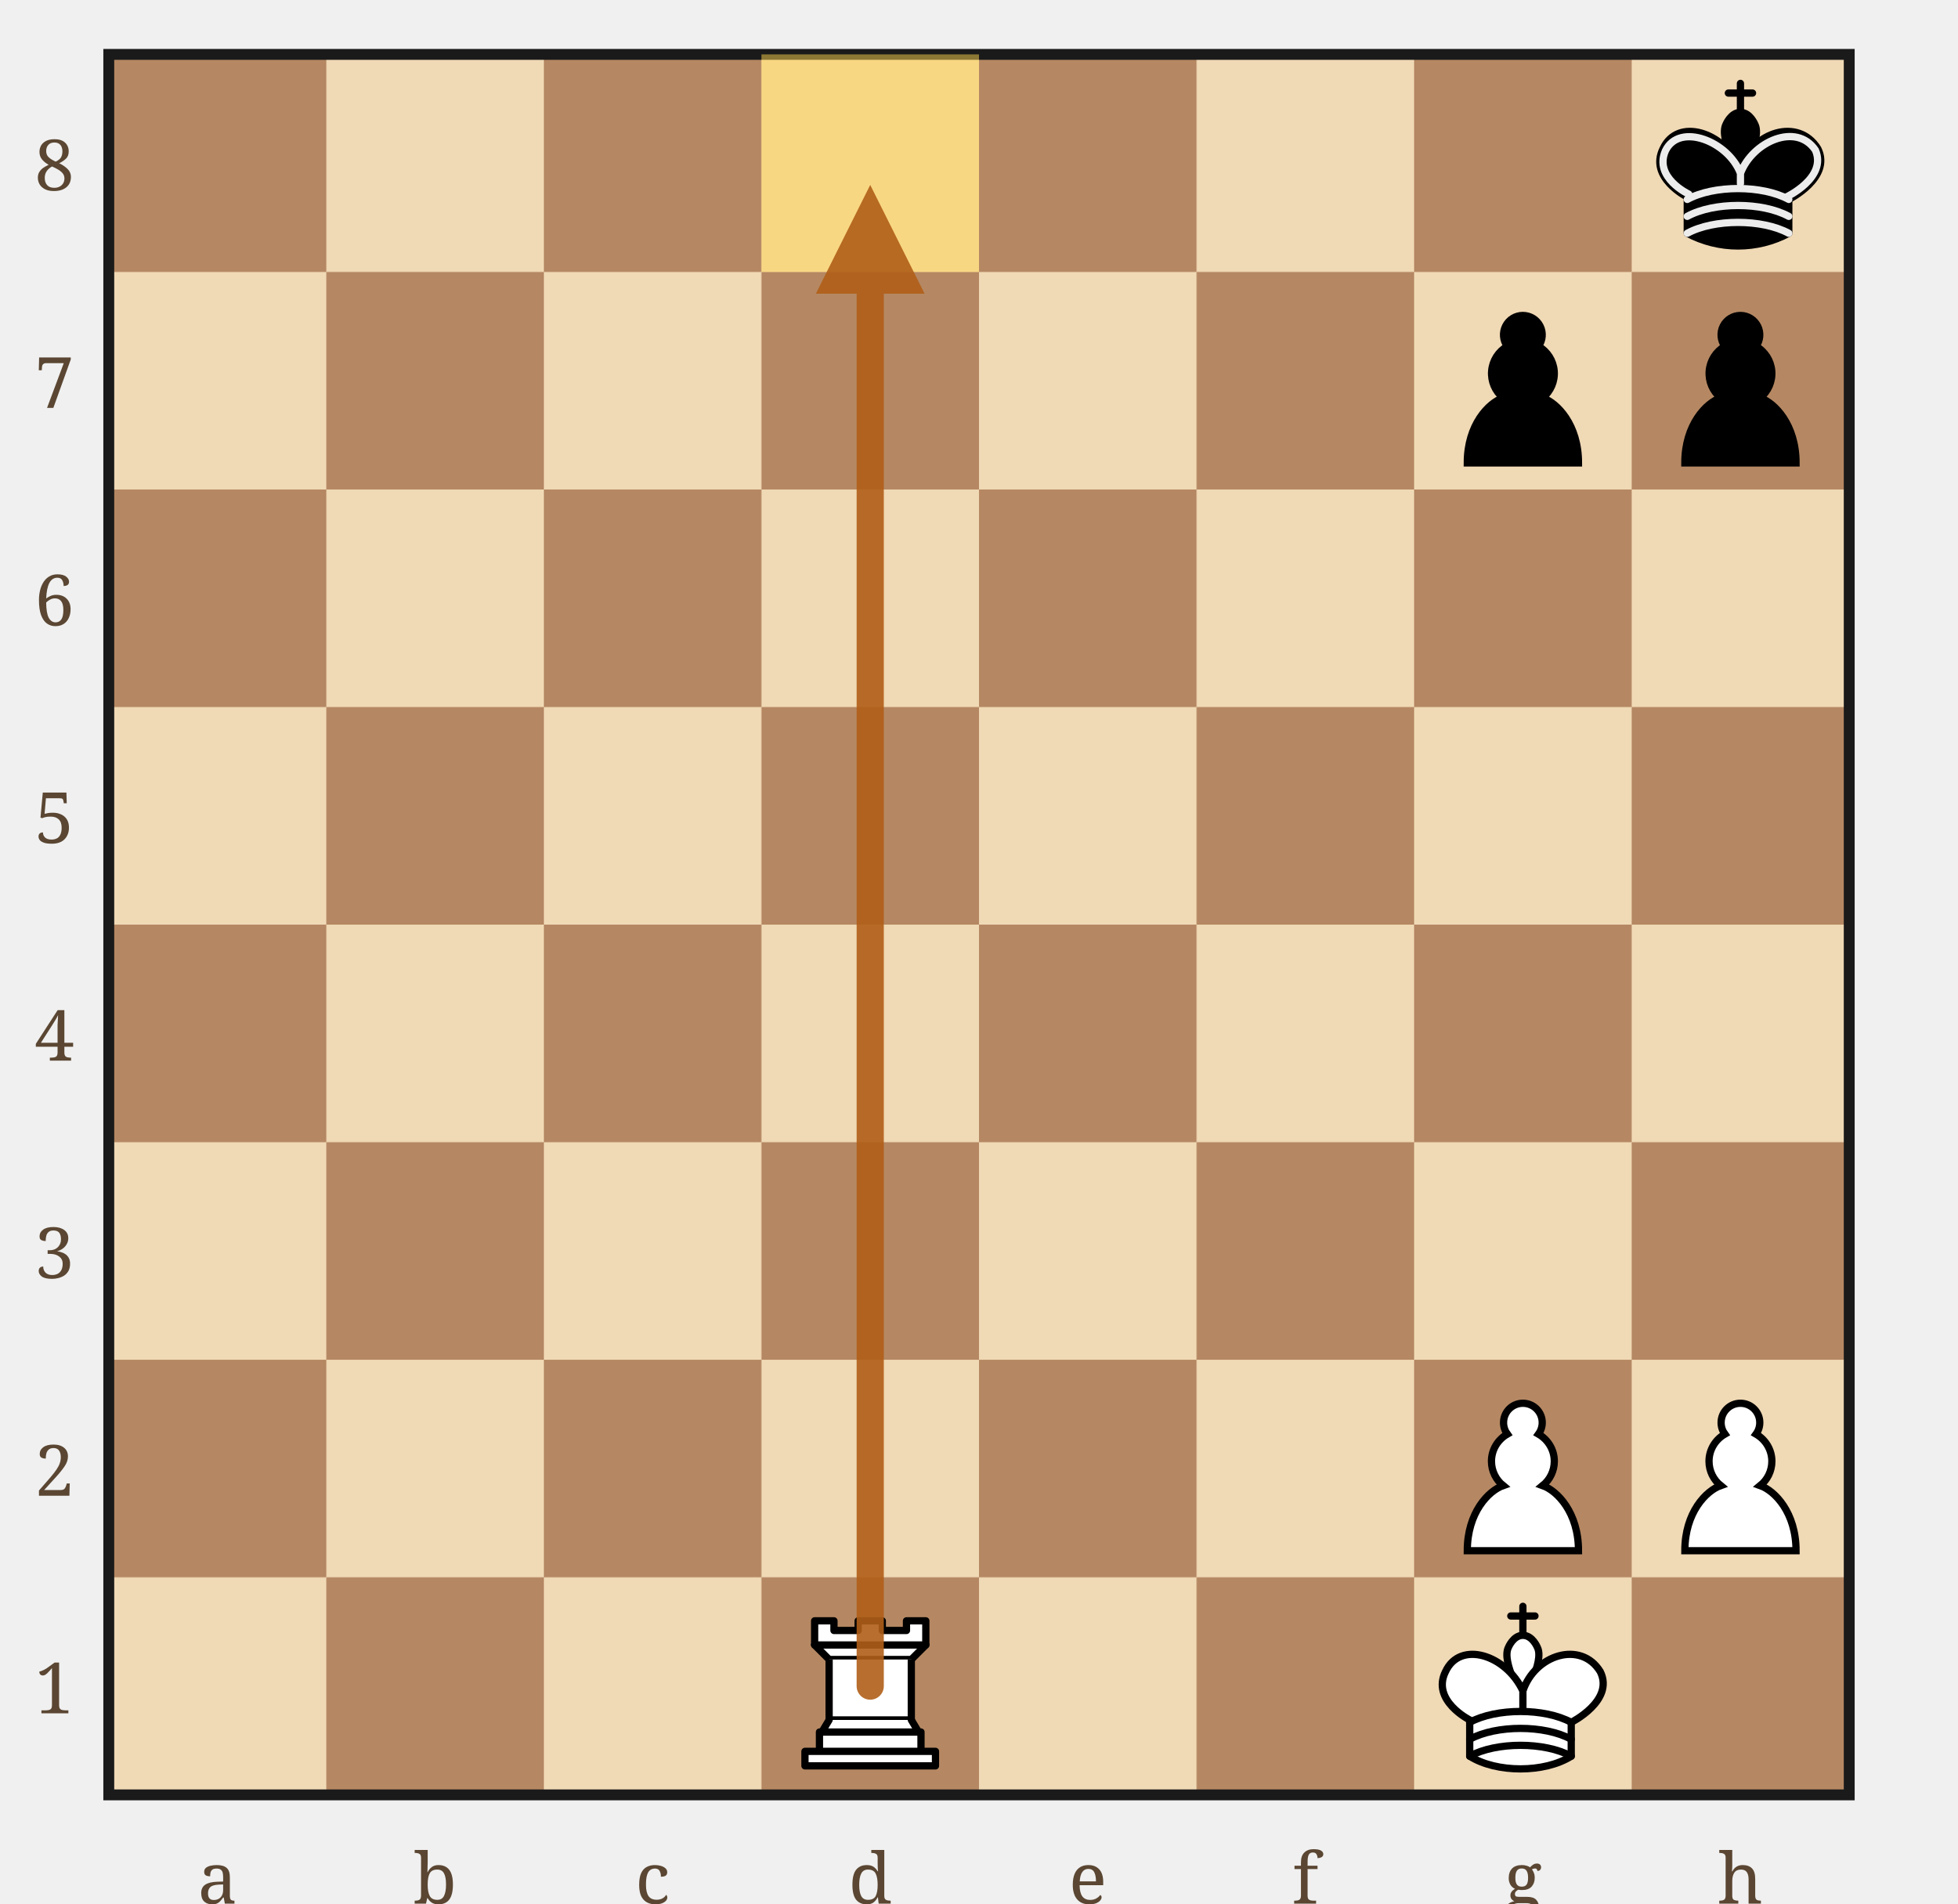
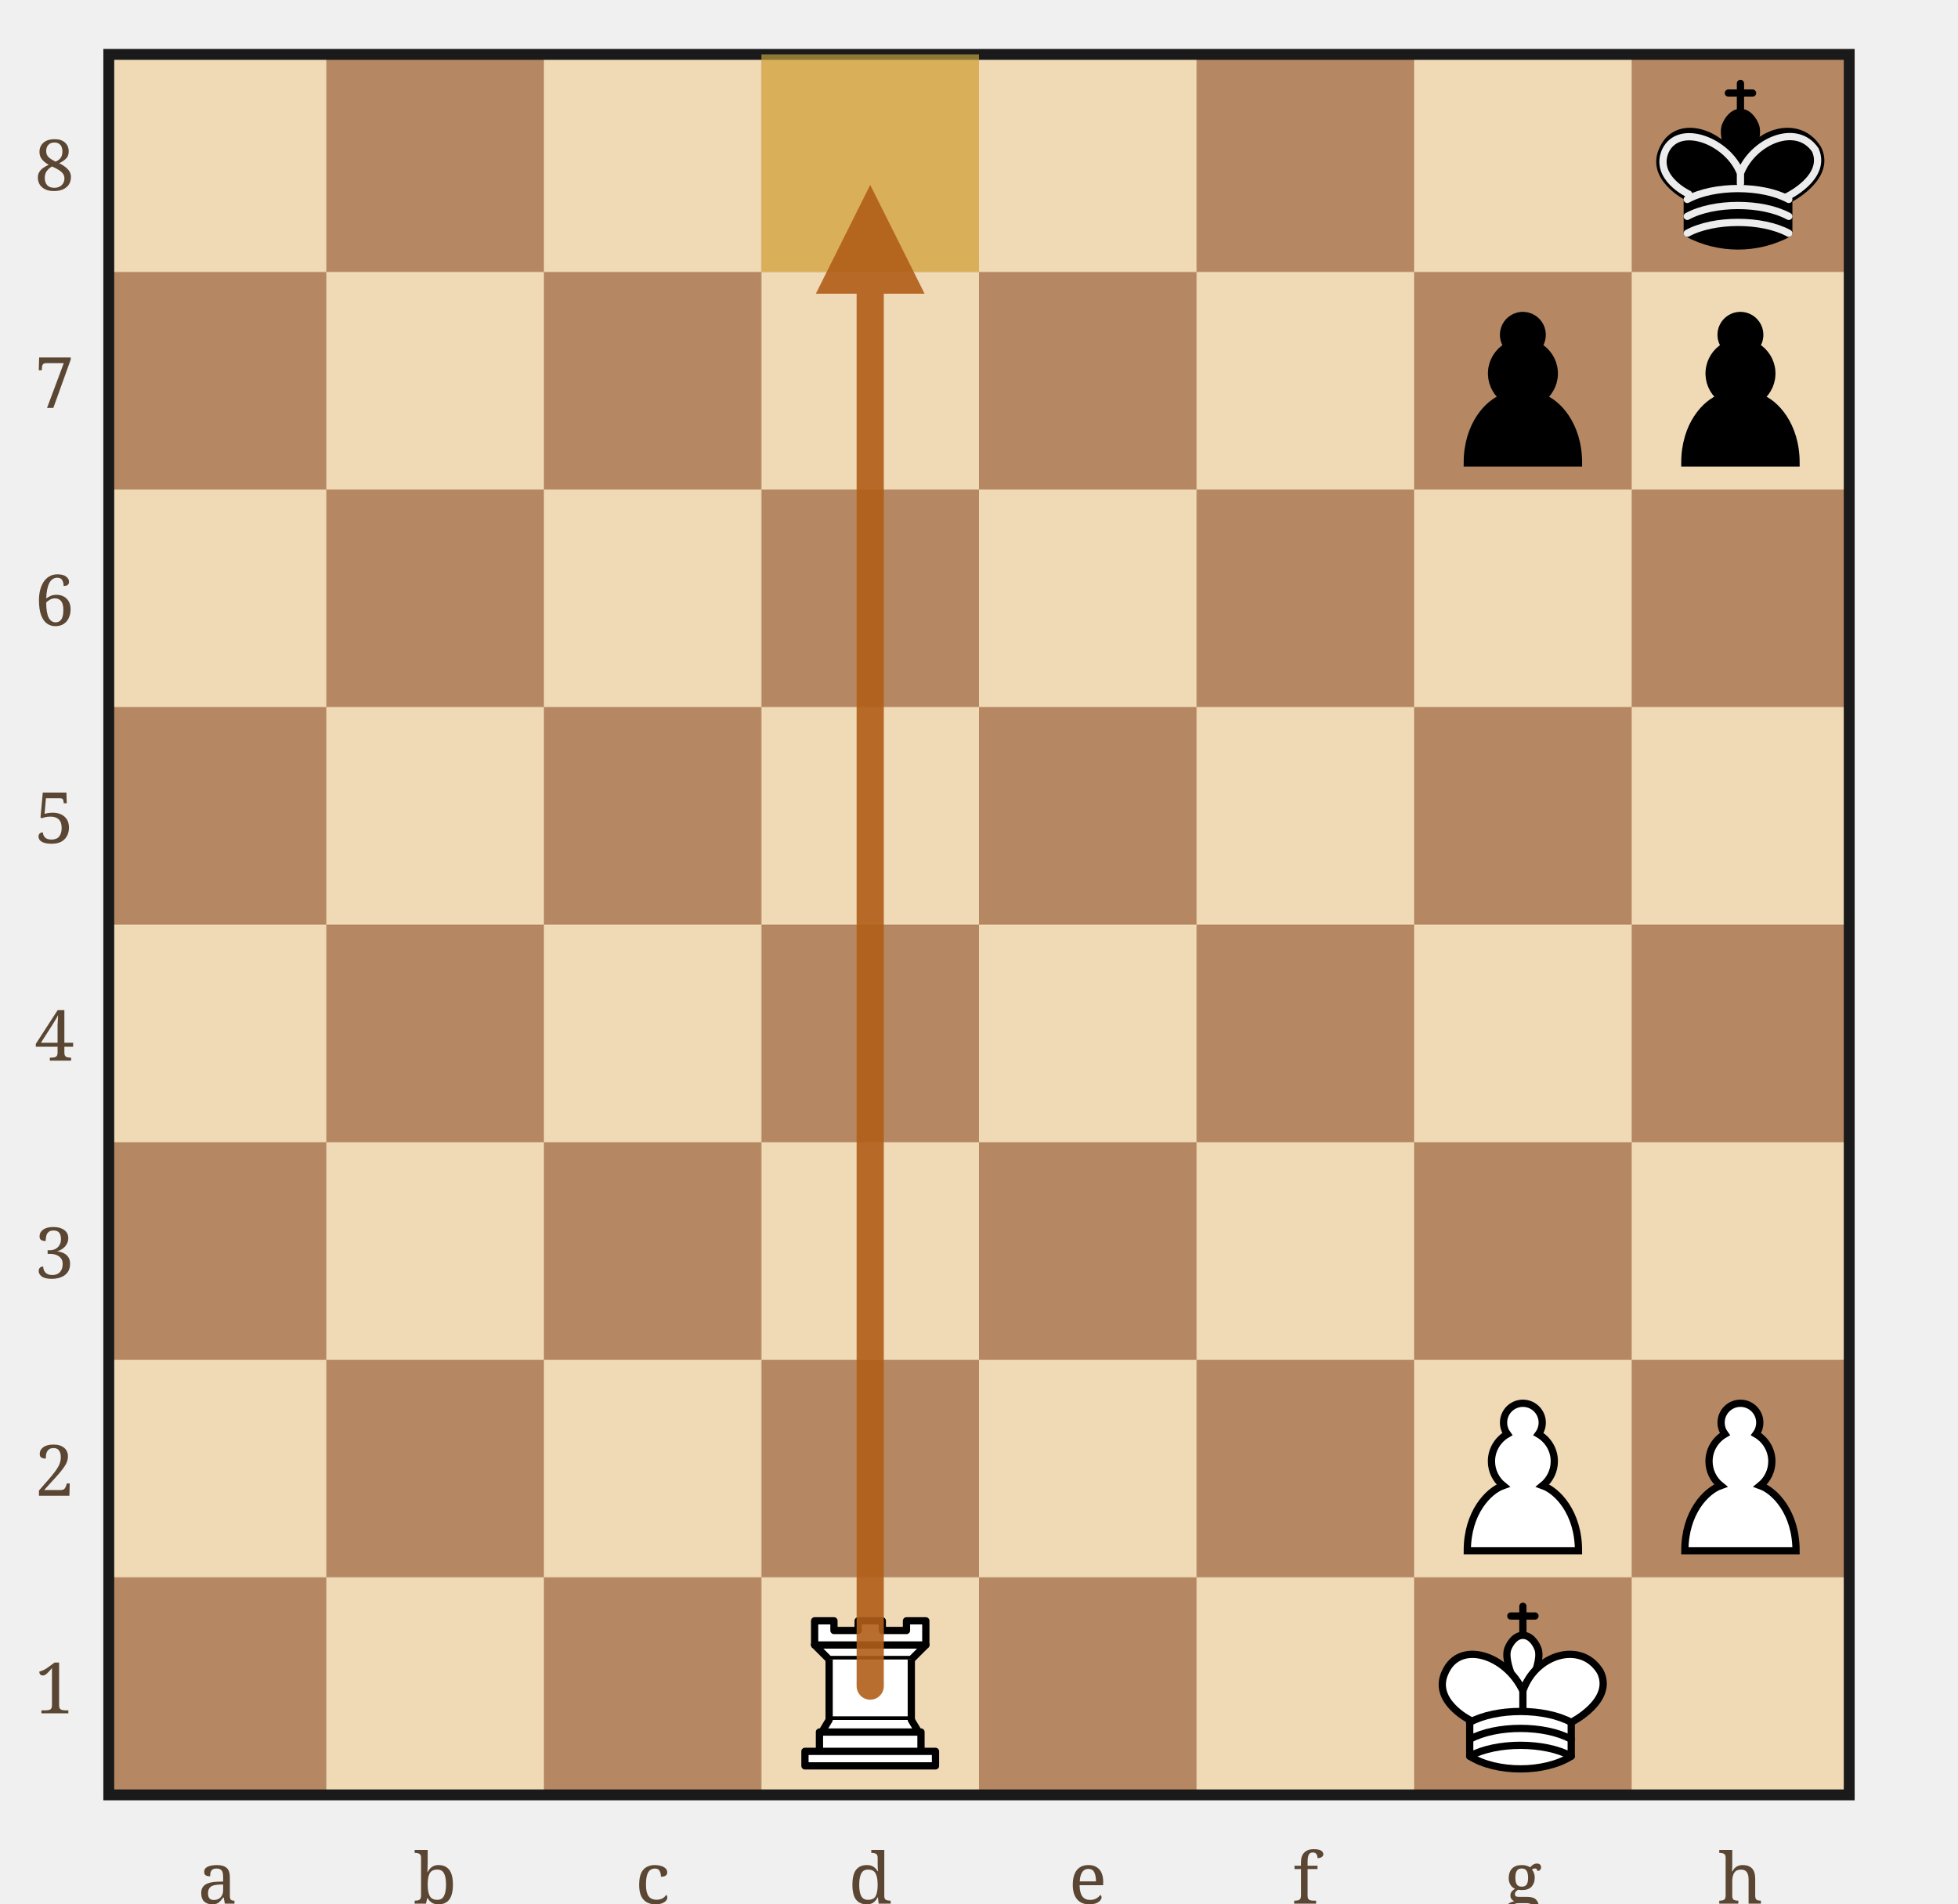
<svg xmlns="http://www.w3.org/2000/svg" viewBox="-20 -10 360 350" width="360" height="350" role="img">
  <defs>
    <pattern id="cases" width="80" height="80" patternUnits="userSpaceOnUse">
-       <rect width="80" height="80" fill="#F0D9B5" />
-       <rect width="40" height="40" fill="#B58863" />
-       <rect x="40" y="40" width="40" height="40" fill="#B58863" />
+       <rect width="80" height="80" fill="#B58863" />
+       <rect width="40" height="40" fill="#F0D9B5" />
+       <rect x="40" y="40" width="40" height="40" fill="#F0D9B5" />
    </pattern>
    <marker id="pointe" viewBox="0 0 10 10" refX="6" refY="5" markerWidth="4" markerHeight="4" orient="auto-start-reverse">
      <path d="M0 0L10 5L0 10z" fill="#B05E17" />
    </marker>
    <symbol id="bK" viewBox="0 0 45 45">
      <g fill="none" fill-rule="evenodd" stroke="#000" stroke-linecap="round" stroke-linejoin="round" stroke-width="1.5">
        <path stroke-linejoin="miter" d="M22.5 11.6V6" />
        <path fill="#000" stroke-linecap="butt" stroke-linejoin="miter" d="M22.5 25s4.5-7.5 3-10.5c0 0-1-2.5-3-2.5s-3 2.5-3 2.5c-1.5 3 3 10.5 3 10.5" />
        <path fill="#000" d="M11.5 37a22.3 22.3 0 0 0 21 0v-7s9-4.5 6-10.5c-4-6.5-13.5-3.5-16 4V27v-3.5c-3.5-7.5-13-10.5-16-4-3 6 5 10 5 10z" />
        <path stroke-linejoin="miter" d="M20 8h5" />
        <path stroke="#ececec" d="M32 29.5s8.5-4 6-9.7C34.1 14 25 18 22.5 24.6v2.1-2.1C20 18 9.9 14 7 19.9c-2.5 5.6 4.8 9 4.8 9" />
        <path stroke="#ececec" d="M11.5 30c5.5-3 15.5-3 21 0m-21 3.5c5.5-3 15.5-3 21 0m-21 3.5c5.5-3 15.5-3 21 0" />
      </g>
    </symbol>
    <symbol id="bP" viewBox="0 0 45 45">
      <path stroke="#000" stroke-linecap="round" stroke-width="1.5" d="M22.5 9a4 4 0 0 0-3.22 6.38 6.48 6.48 0 0 0-.87 10.65c-3 1.06-7.41 5.55-7.41 13.47h23c0-7.92-4.41-12.41-7.41-13.47a6.46 6.46 0 0 0-.87-10.65A4.01 4.01 0 0 0 22.5 9z" />
    </symbol>
    <symbol id="wP" viewBox="0 0 45 45">
      <path fill="#fff" stroke="#000" stroke-linecap="round" stroke-width="1.5" d="M22.5 9c-2.21 0-4 1.79-4 4 0 .89.29 1.71.78 2.38C17.33 16.5 16 18.59 16 21c0 2.03.94 3.84 2.41 5.03-3 1.06-7.41 5.55-7.41 13.47h23c0-7.92-4.41-12.41-7.41-13.47 1.47-1.19 2.41-3 2.41-5.03 0-2.41-1.33-4.5-3.28-5.62.49-.67.78-1.49.78-2.38 0-2.21-1.79-4-4-4z" />
    </symbol>
    <symbol id="wR" viewBox="0 0 45 45">
      <g fill="#fff" fill-rule="evenodd" stroke="#000" stroke-linecap="round" stroke-linejoin="round" stroke-width="1.5">
        <path stroke-linecap="butt" d="M9 39h27v-3H9v3zm3-3v-4h21v4H12zm-1-22V9h4v2h5V9h5v2h5V9h4v5" />
        <path d="m34 14-3 3H14l-3-3" />
        <path stroke-linecap="butt" stroke-linejoin="miter" d="M31 17v12.5H14V17" />
        <path d="m31 29.5 1.5 2.5h-20l1.5-2.5" />
        <path fill="none" stroke-linejoin="miter" d="M11 14h23" />
      </g>
    </symbol>
    <symbol id="wK" viewBox="0 0 45 45">
      <g fill="none" fill-rule="evenodd" stroke="#000" stroke-linecap="round" stroke-linejoin="round" stroke-width="1.5">
        <path stroke-linejoin="miter" d="M22.5 11.63V6M20 8h5" />
        <path fill="#fff" stroke-linecap="butt" stroke-linejoin="miter" d="M22.5 25s4.5-7.5 3-10.5c0 0-1-2.5-3-2.5s-3 2.5-3 2.5c-1.5 3 3 10.5 3 10.5" />
        <path fill="#fff" d="M11.5 37c5.5 3.5 15.5 3.5 21 0v-7s9-4.5 6-10.5c-4-6.5-13.5-3.5-16 4V27v-3.5c-3.5-7.5-13-10.5-16-4-3 6 5 10 5 10z" />
        <path d="M11.5 30c5.5-3 15.5-3 21 0m-21 3.5c5.5-3 15.5-3 21 0m-21 3.5c5.5-3 15.5-3 21 0" />
      </g>
    </symbol>
  </defs>
  <rect x="0" y="0" width="320" height="320" fill="url(#cases)" stroke="#1a1a1a" stroke-width="2" />
  <rect x="120" y="0" width="40" height="40" fill="#FFD54F" opacity="0.5" />
  <g>
    <use href="#bK" x="280" y="0" width="40" height="40" />
    <use href="#bP" x="240" y="40" width="40" height="40" />
    <use href="#bP" x="280" y="40" width="40" height="40" />
    <use href="#wP" x="240" y="240" width="40" height="40" />
    <use href="#wP" x="280" y="240" width="40" height="40" />
    <use href="#wR" x="120" y="280" width="40" height="40" />
    <use href="#wK" x="240" y="280" width="40" height="40" />
  </g>
  <line x1="140" y1="300" x2="140" y2="32" stroke="#B05E17" stroke-width="5" stroke-linecap="round" marker-end="url(#pointe)" opacity="0.9" />
  <g font-family="Georgia,serif" font-size="13" fill="#5a4632" text-anchor="middle">
    <text x="20" y="340">a</text>
    <text x="60" y="340">b</text>
    <text x="100" y="340">c</text>
    <text x="140" y="340">d</text>
    <text x="180" y="340">e</text>
    <text x="220" y="340">f</text>
    <text x="260" y="340">g</text>
    <text x="300" y="340">h</text>
    <text x="-10" y="305">1</text>
    <text x="-10" y="265">2</text>
    <text x="-10" y="225">3</text>
    <text x="-10" y="185">4</text>
    <text x="-10" y="145">5</text>
    <text x="-10" y="105">6</text>
    <text x="-10" y="65">7</text>
    <text x="-10" y="25">8</text>
  </g>
</svg>
